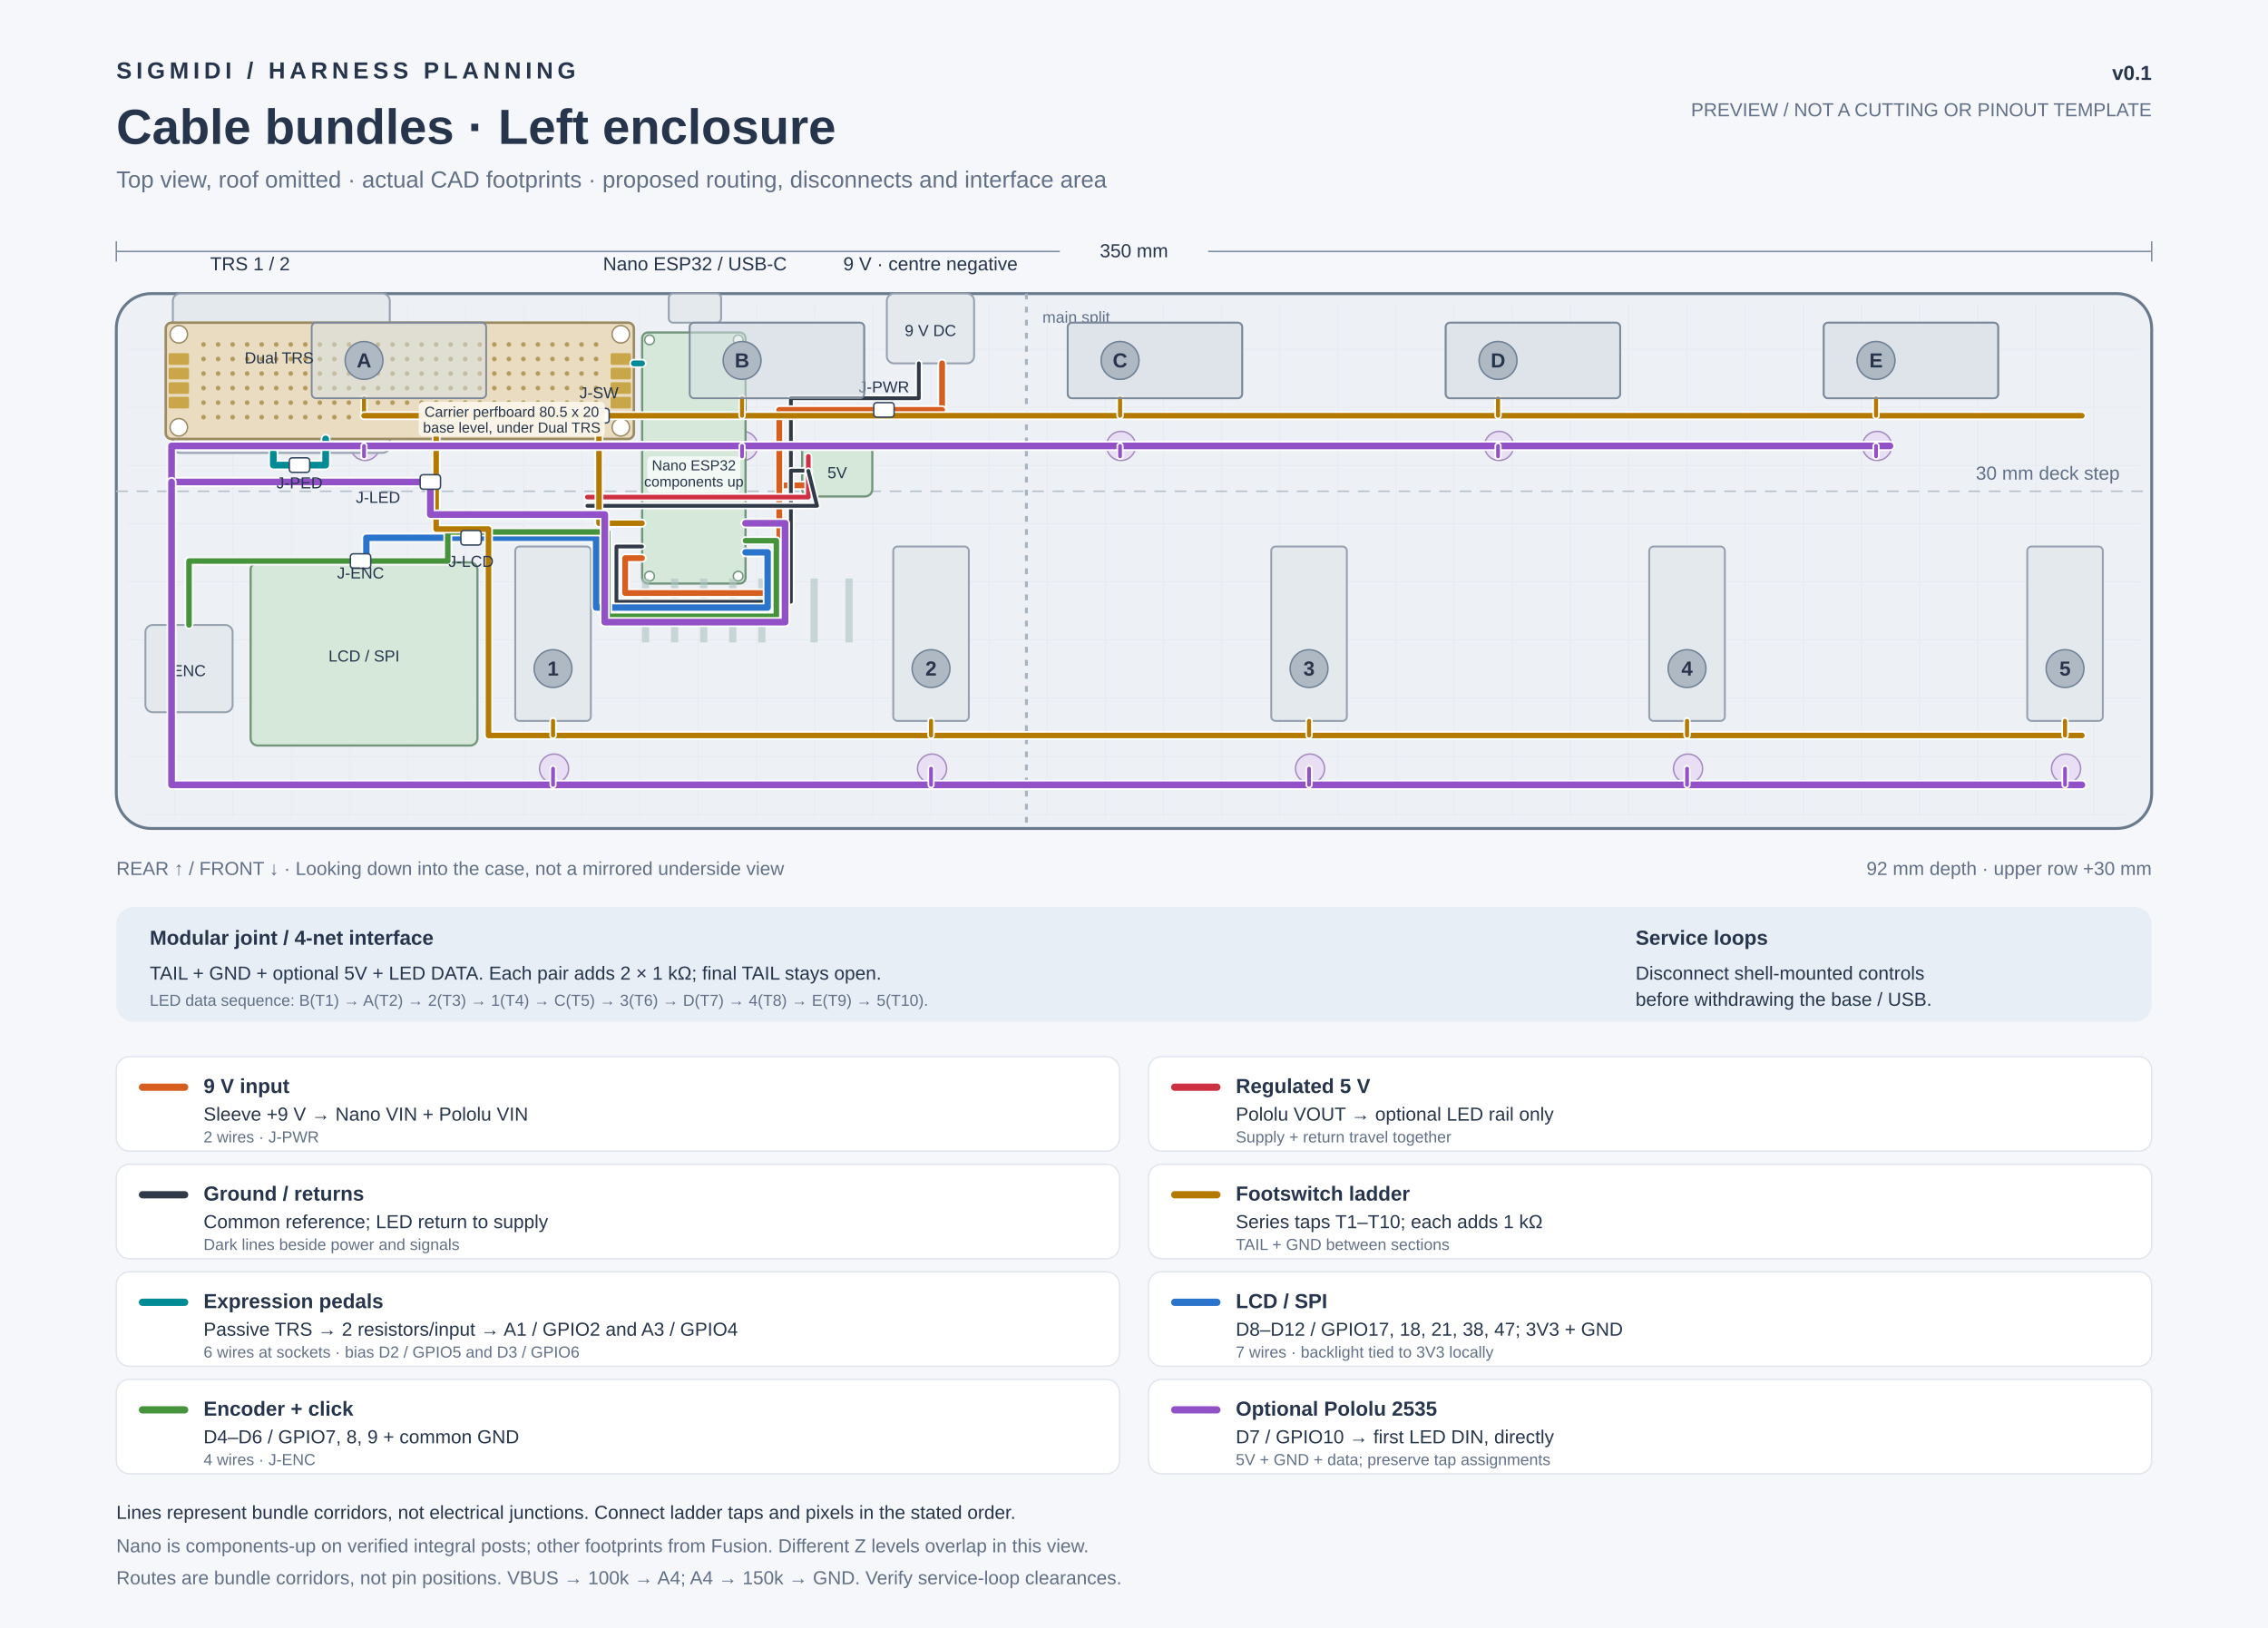
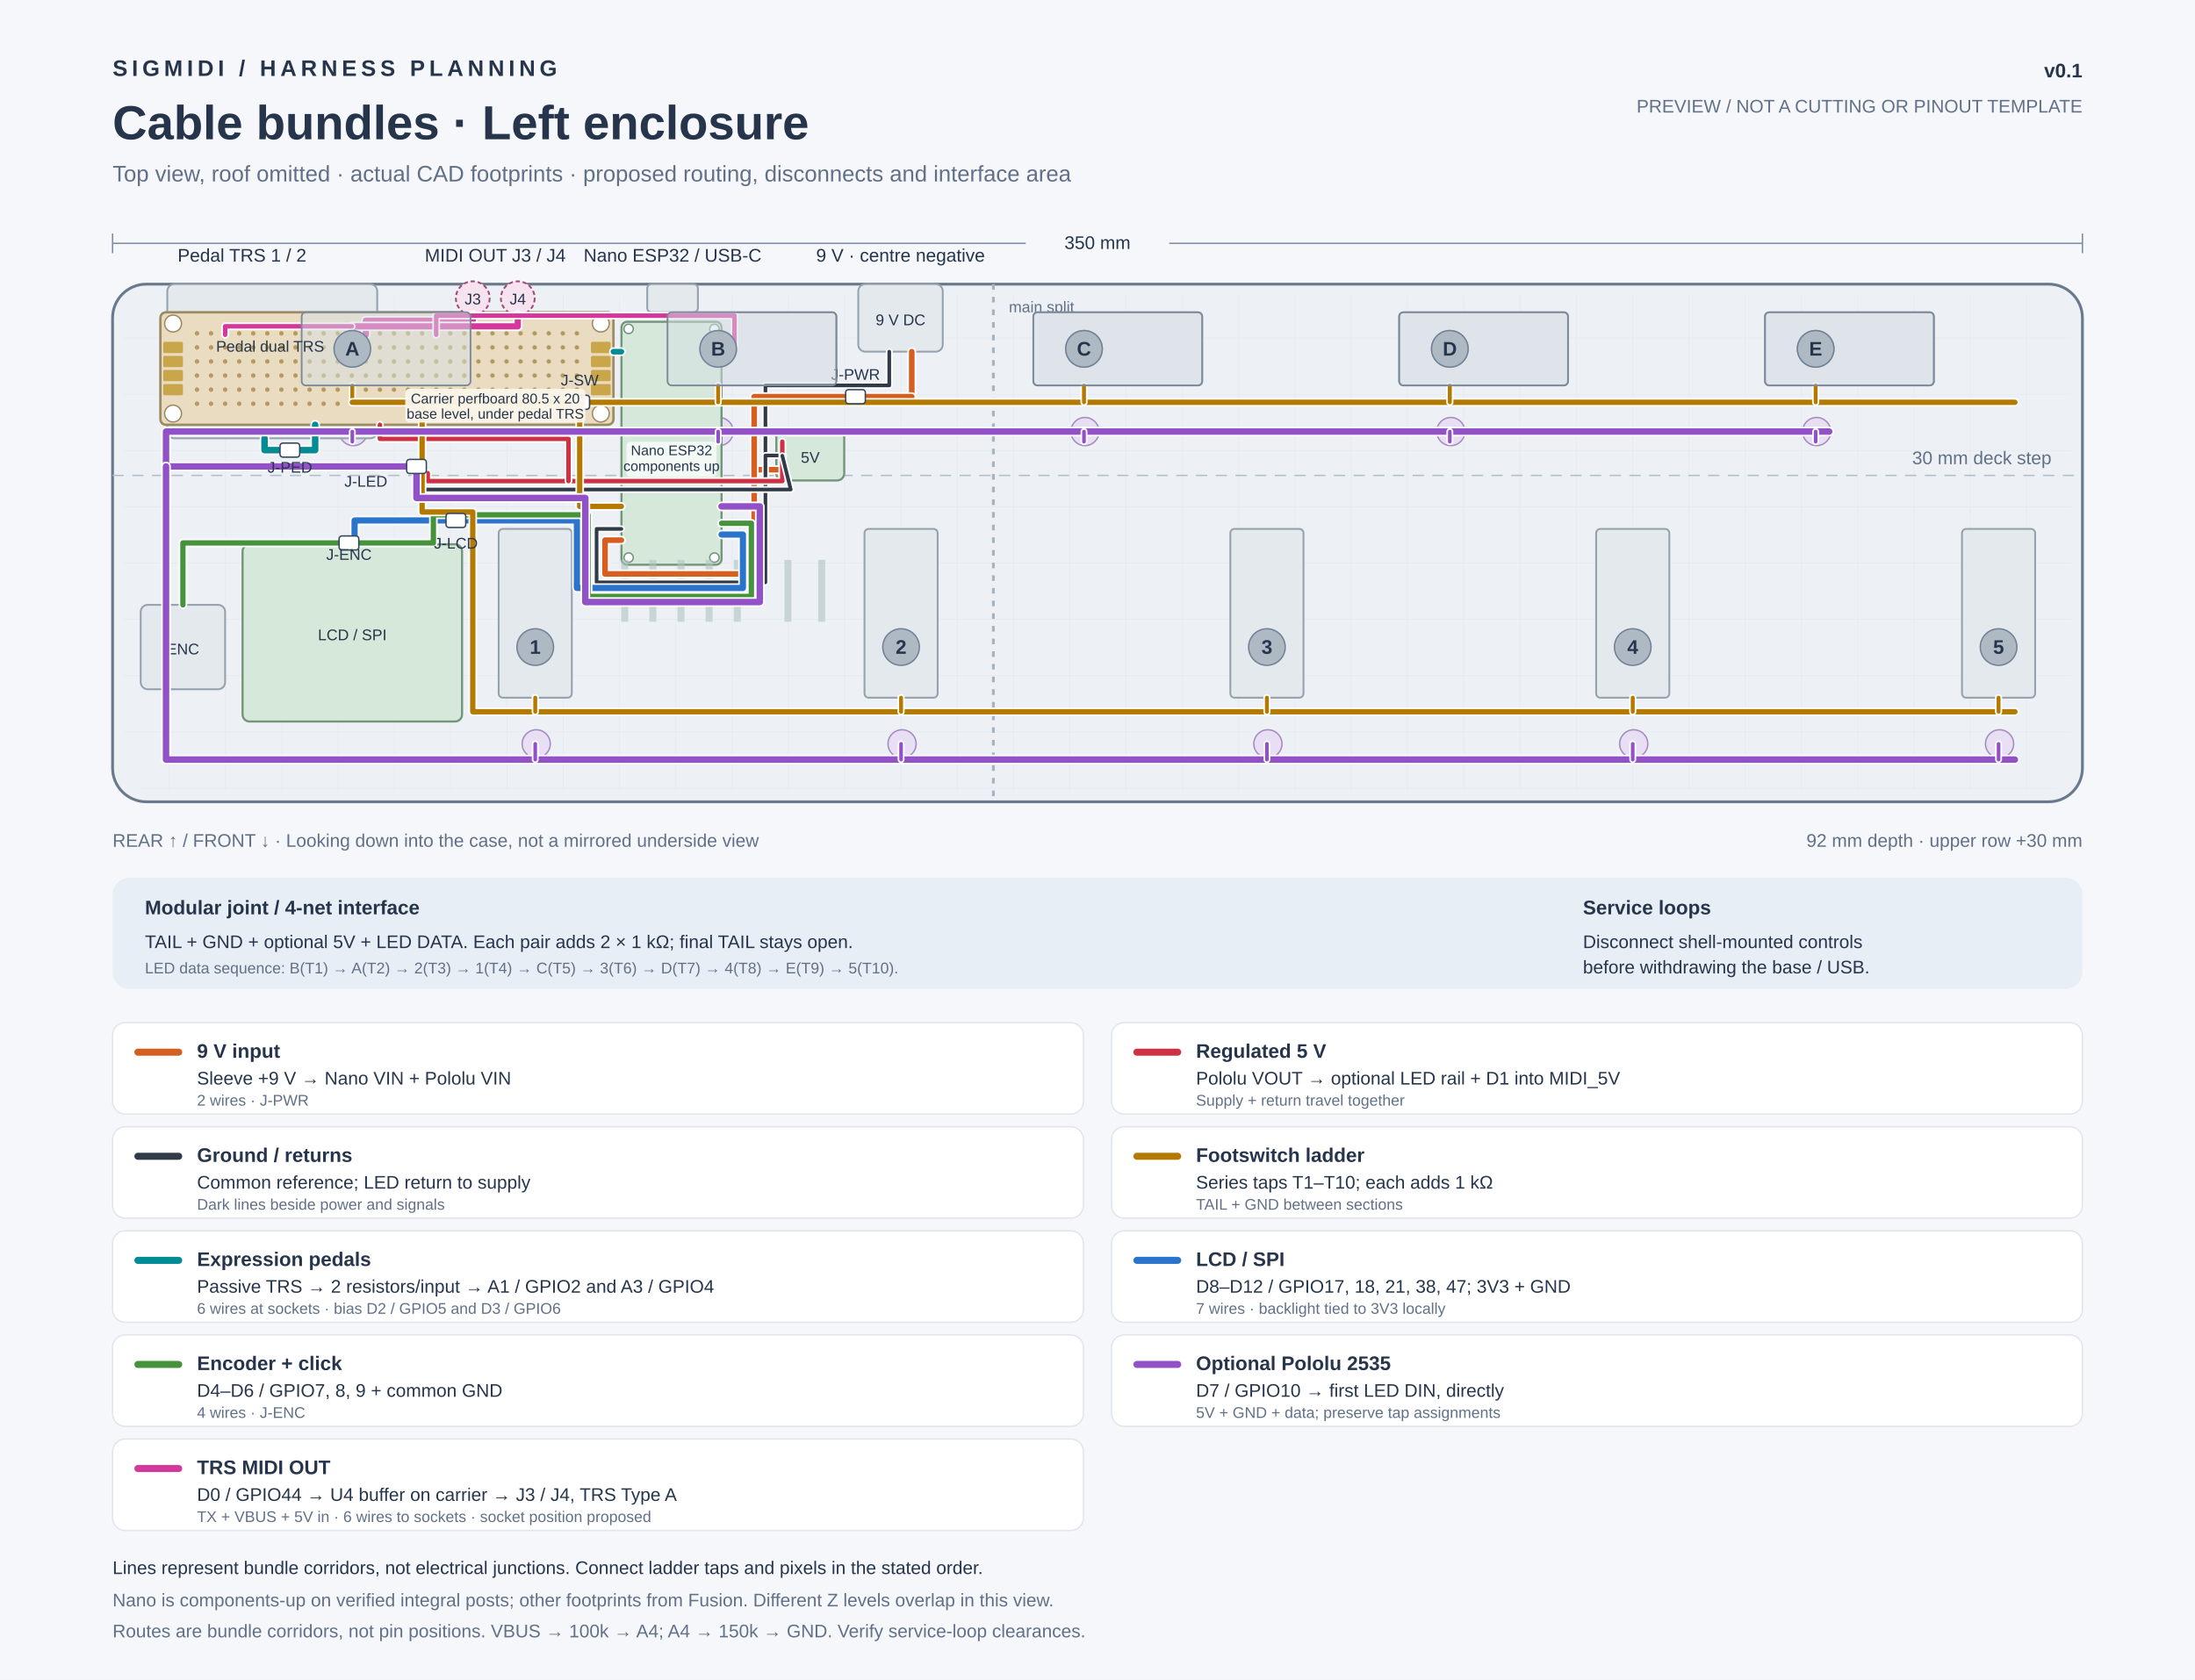
- <svg xmlns="http://www.w3.org/2000/svg" width="1560" height="1120" viewBox="0 0 1560 1120" role="img" aria-labelledby="title desc">
+ <svg xmlns="http://www.w3.org/2000/svg" width="1560" height="1194" viewBox="0 0 1560 1194" role="img" aria-labelledby="title desc">
  <defs>
    <pattern id="grid" width="40" height="40" patternUnits="userSpaceOnUse">
      <path d="M40 0H0V40" fill="none" stroke="#e2e7ed" stroke-width=".65" />
    </pattern>
  </defs>
  <style>text{font-family:Arial,sans-serif;fill:#26354b}.tiny{font-size:11px}.nano-label{font-size:10px}.small{font-size:13px}.medium{font-size:16px}.label{font-size:14px;font-weight:700}.wire{fill:none;stroke-linejoin:round;stroke-linecap:round}.body{fill:#e4e9ed;stroke:#96a1af;stroke-width:1.3}.board{fill:#d5e8da;stroke:#72957b;stroke-width:1.5}.dim{fill:none;stroke:#7f8da0;stroke-width:1}.muted{fill:#617087}.route.dimmed{opacity:.08}.route{transition:opacity .15s}</style>
-   <rect width="1560" height="1120" fill="#f5f7fa" />
+   <rect width="1560" height="1194" fill="#f5f7fa" />
  <text x="80" y="54" font-size="16" font-weight="700" letter-spacing="3" fill="#19836b">SIGMIDI / HARNESS PLANNING</text>
  <text x="80" y="99" font-size="34" font-weight="700">Cable bundles · Left enclosure</text>
  <text x="80" y="129" class="medium muted">Top view, roof omitted · actual CAD footprints · proposed routing, disconnects and interface area</text>
  <text x="1480" y="55" text-anchor="end" class="label">v0.1</text>
  <text x="1480" y="80" text-anchor="end" class="small muted">PREVIEW / NOT A CUTTING OR PINOUT TEMPLATE</text>
  <path d="M80 173H1480 M80 166V180 M1480 166V180" class="dim" />
  <rect x="729" y="158" width="102" height="27" fill="#f5f7fa" />
  <text x="780" y="177" text-anchor="middle" class="small">350 mm</text>
  <rect x="80" y="202" width="1400" height="368" rx="24" fill="#edf1f5" stroke="#697a8d" stroke-width="2" />
  <rect x="88" y="210" width="1384" height="352" rx="18" fill="url(#grid)" />
  <path d="M80 338H1480" stroke="#b2bec9" stroke-dasharray="8 6" />
  <text x="1458" y="330" text-anchor="end" class="small muted">30 mm deck step</text>
  <path d="M706 202V570" stroke="#a8b3c1" stroke-width="2" stroke-dasharray="4 5" />
  <text x="717" y="222" class="tiny muted">main split</text>
  <rect x="1254.40" y="222.00" width="120.00" height="52.00" rx="3" class="body" />
  <circle cx="1290.4" cy="248.0" r="13" fill="#aeb9c4" stroke="#728296" />
  <text x="1290.40" y="252.80" text-anchor="middle" class="label">E</text>
  <rect x="994.40" y="222.00" width="120.00" height="52.00" rx="3" class="body" />
  <circle cx="1030.4" cy="248.0" r="13" fill="#aeb9c4" stroke="#728296" />
  <text x="1030.40" y="252.80" text-anchor="middle" class="label">D</text>
  <rect x="734.40" y="222.00" width="120.00" height="52.00" rx="3" class="body" />
  <circle cx="770.4" cy="248.0" r="13" fill="#aeb9c4" stroke="#728296" />
  <text x="770.40" y="252.80" text-anchor="middle" class="label">C</text>
  <rect x="474.40" y="222.00" width="120.00" height="52.00" rx="3" class="body" />
  <circle cx="510.4" cy="248.0" r="13" fill="#aeb9c4" stroke="#728296" />
  <text x="510.40" y="252.80" text-anchor="middle" class="label">B</text>
  <rect x="214.40" y="222.00" width="120.00" height="52.00" rx="3" class="body" />
  <circle cx="250.4" cy="248.0" r="13" fill="#aeb9c4" stroke="#728296" />
  <text x="250.40" y="252.80" text-anchor="middle" class="label">A</text>
  <rect x="1394.40" y="376.00" width="52.00" height="120.00" rx="3" class="body" />
  <circle cx="1420.4" cy="460.0" r="13" fill="#aeb9c4" stroke="#728296" />
  <text x="1420.40" y="464.80" text-anchor="middle" class="label">5</text>
  <rect x="1134.40" y="376.00" width="52.00" height="120.00" rx="3" class="body" />
  <circle cx="1160.4" cy="460.0" r="13" fill="#aeb9c4" stroke="#728296" />
  <text x="1160.40" y="464.80" text-anchor="middle" class="label">4</text>
  <rect x="874.40" y="376.00" width="52.00" height="120.00" rx="3" class="body" />
  <circle cx="900.4" cy="460.0" r="13" fill="#aeb9c4" stroke="#728296" />
  <text x="900.40" y="464.80" text-anchor="middle" class="label">3</text>
  <rect x="614.40" y="376.00" width="52.00" height="120.00" rx="3" class="body" />
  <circle cx="640.4" cy="460.0" r="13" fill="#aeb9c4" stroke="#728296" />
  <text x="640.40" y="464.80" text-anchor="middle" class="label">2</text>
  <rect x="354.40" y="376.00" width="52.00" height="120.00" rx="3" class="body" />
  <circle cx="380.4" cy="460.0" r="13" fill="#aeb9c4" stroke="#728296" />
  <text x="380.40" y="464.80" text-anchor="middle" class="label">1</text>
  <circle cx="1291.1" cy="306.8" r="10" fill="#e8dff4" stroke="#a58bc0" />
  <circle cx="1031.1" cy="306.8" r="10" fill="#e8dff4" stroke="#a58bc0" />
  <circle cx="771.1" cy="306.8" r="10" fill="#e8dff4" stroke="#a58bc0" />
  <circle cx="511.1" cy="306.8" r="10" fill="#e8dff4" stroke="#a58bc0" />
  <circle cx="251.1" cy="306.8" r="10" fill="#e8dff4" stroke="#a58bc0" />
  <circle cx="1421.1" cy="528.8" r="10" fill="#e8dff4" stroke="#a58bc0" />
  <circle cx="1161.1" cy="528.8" r="10" fill="#e8dff4" stroke="#a58bc0" />
  <circle cx="901.1" cy="528.8" r="10" fill="#e8dff4" stroke="#a58bc0" />
  <circle cx="641.1" cy="528.8" r="10" fill="#e8dff4" stroke="#a58bc0" />
  <circle cx="381.1" cy="528.8" r="10" fill="#e8dff4" stroke="#a58bc0" />
  <rect x="172.39" y="386.94" width="156.00" height="126.00" rx="5" class="board" />
  <text x="250.39" y="455.14" text-anchor="middle" class="tiny">LCD / SPI</text>
  <rect x="118.90" y="202.00" width="149.20" height="109.60" rx="5" class="body" />
-   <text x="193.50" y="262.00" text-anchor="middle" class="tiny">Dual TRS</text>
+   <text x="193.50" y="262.00" text-anchor="middle" class="tiny">Pedal TRS</text>
  <rect x="551.74" y="306.00" width="48.26" height="35.56" rx="5" class="board" />
  <text x="575.87" y="328.98" text-anchor="middle" class="tiny">5V</text>
  <rect x="100.00" y="430.00" width="60.00" height="60.00" rx="5" class="body" />
  <text x="130.00" y="465.20" text-anchor="middle" class="tiny">ENC</text>
  <rect x="609.98" y="202.00" width="60.04" height="48.00" rx="5" class="body" />
  <text x="640.00" y="231.20" text-anchor="middle" class="tiny">9 V DC</text>
  <rect x="441.69" y="228.75" width="71.12" height="172.72" rx="4" class="board" />
  <circle cx="446.767" cy="233.833" r="3.32" fill="white" stroke="#72957b" />
  <circle cx="507.727" cy="233.833" r="3.32" fill="white" stroke="#72957b" />
  <circle cx="446.767" cy="396.393" r="3.32" fill="white" stroke="#72957b" />
  <circle cx="507.727" cy="396.393" r="3.32" fill="white" stroke="#72957b" />
  <rect x="460.00" y="202.00" width="36.00" height="20.00" rx="3" class="body" />
  <text x="478.00" y="186.00" text-anchor="middle" class="small">Nano ESP32 / USB-C</text>
-   <text x="172.00" y="186.00" text-anchor="middle" class="small">TRS 1 / 2</text>
+   <text x="172.00" y="186.00" text-anchor="middle" class="small">Pedal TRS 1 / 2</text>
+   <text x="352.00" y="186.00" text-anchor="middle" class="small">MIDI OUT J3 / J4</text>
  <text x="640.00" y="186.00" text-anchor="middle" class="small">9 V · centre negative</text>
  <path d="M444 398V442" stroke="#adc3c1" stroke-width="5" opacity=".6" />
  <path d="M464 398V442" stroke="#adc3c1" stroke-width="5" opacity=".6" />
  <path d="M484 398V442" stroke="#adc3c1" stroke-width="5" opacity=".6" />
  <path d="M504 398V442" stroke="#adc3c1" stroke-width="5" opacity=".6" />
  <path d="M524 398V442" stroke="#adc3c1" stroke-width="5" opacity=".6" />
  <path d="M560 398V442" stroke="#adc3c1" stroke-width="5" opacity=".6" />
  <path d="M584 398V442" stroke="#adc3c1" stroke-width="5" opacity=".6" />
  <rect x="114.0" y="222.0" width="322.0" height="80.0" rx="4" fill="#e9dcc0" stroke="#9c8a62" stroke-width="1.7" />
  <circle cx="140.00" cy="237.00" r="1.6" fill="#b49a5c" />
  <circle cx="140.00" cy="247.00" r="1.6" fill="#b49a5c" />
  <circle cx="140.00" cy="257.00" r="1.6" fill="#b49a5c" />
  <circle cx="140.00" cy="267.00" r="1.6" fill="#b49a5c" />
  <circle cx="140.00" cy="277.00" r="1.6" fill="#b49a5c" />
  <circle cx="140.00" cy="287.00" r="1.6" fill="#b49a5c" />
  <circle cx="150.00" cy="237.00" r="1.6" fill="#b49a5c" />
  <circle cx="150.00" cy="247.00" r="1.6" fill="#b49a5c" />
  <circle cx="150.00" cy="257.00" r="1.6" fill="#b49a5c" />
  <circle cx="150.00" cy="267.00" r="1.6" fill="#b49a5c" />
  <circle cx="150.00" cy="277.00" r="1.6" fill="#b49a5c" />
  <circle cx="150.00" cy="287.00" r="1.6" fill="#b49a5c" />
  <circle cx="160.00" cy="237.00" r="1.6" fill="#b49a5c" />
  <circle cx="160.00" cy="247.00" r="1.6" fill="#b49a5c" />
  <circle cx="160.00" cy="257.00" r="1.6" fill="#b49a5c" />
  <circle cx="160.00" cy="267.00" r="1.6" fill="#b49a5c" />
  <circle cx="160.00" cy="277.00" r="1.6" fill="#b49a5c" />
  <circle cx="160.00" cy="287.00" r="1.6" fill="#b49a5c" />
  <circle cx="170.00" cy="237.00" r="1.6" fill="#b49a5c" />
  <circle cx="170.00" cy="247.00" r="1.6" fill="#b49a5c" />
  <circle cx="170.00" cy="257.00" r="1.6" fill="#b49a5c" />
  <circle cx="170.00" cy="267.00" r="1.6" fill="#b49a5c" />
  <circle cx="170.00" cy="277.00" r="1.6" fill="#b49a5c" />
  <circle cx="170.00" cy="287.00" r="1.6" fill="#b49a5c" />
  <circle cx="180.00" cy="237.00" r="1.6" fill="#b49a5c" />
  <circle cx="180.00" cy="247.00" r="1.6" fill="#b49a5c" />
  <circle cx="180.00" cy="257.00" r="1.6" fill="#b49a5c" />
  <circle cx="180.00" cy="267.00" r="1.6" fill="#b49a5c" />
  <circle cx="180.00" cy="277.00" r="1.6" fill="#b49a5c" />
  <circle cx="180.00" cy="287.00" r="1.6" fill="#b49a5c" />
  <circle cx="190.00" cy="237.00" r="1.6" fill="#b49a5c" />
  <circle cx="190.00" cy="247.00" r="1.6" fill="#b49a5c" />
  <circle cx="190.00" cy="257.00" r="1.6" fill="#b49a5c" />
  <circle cx="190.00" cy="267.00" r="1.6" fill="#b49a5c" />
  <circle cx="190.00" cy="277.00" r="1.6" fill="#b49a5c" />
  <circle cx="190.00" cy="287.00" r="1.6" fill="#b49a5c" />
  <circle cx="200.00" cy="237.00" r="1.6" fill="#b49a5c" />
  <circle cx="200.00" cy="247.00" r="1.6" fill="#b49a5c" />
  <circle cx="200.00" cy="257.00" r="1.6" fill="#b49a5c" />
  <circle cx="200.00" cy="267.00" r="1.6" fill="#b49a5c" />
  <circle cx="200.00" cy="277.00" r="1.6" fill="#b49a5c" />
  <circle cx="200.00" cy="287.00" r="1.6" fill="#b49a5c" />
  <circle cx="210.00" cy="237.00" r="1.6" fill="#b49a5c" />
  <circle cx="210.00" cy="247.00" r="1.6" fill="#b49a5c" />
  <circle cx="210.00" cy="257.00" r="1.6" fill="#b49a5c" />
  <circle cx="210.00" cy="267.00" r="1.6" fill="#b49a5c" />
  <circle cx="210.00" cy="277.00" r="1.6" fill="#b49a5c" />
  <circle cx="210.00" cy="287.00" r="1.6" fill="#b49a5c" />
  <circle cx="220.00" cy="237.00" r="1.6" fill="#b49a5c" />
  <circle cx="220.00" cy="247.00" r="1.6" fill="#b49a5c" />
  <circle cx="220.00" cy="257.00" r="1.6" fill="#b49a5c" />
  <circle cx="220.00" cy="267.00" r="1.6" fill="#b49a5c" />
  <circle cx="220.00" cy="277.00" r="1.6" fill="#b49a5c" />
  <circle cx="220.00" cy="287.00" r="1.6" fill="#b49a5c" />
  <circle cx="230.00" cy="237.00" r="1.6" fill="#b49a5c" />
  <circle cx="230.00" cy="247.00" r="1.6" fill="#b49a5c" />
  <circle cx="230.00" cy="257.00" r="1.6" fill="#b49a5c" />
  <circle cx="230.00" cy="267.00" r="1.6" fill="#b49a5c" />
  <circle cx="230.00" cy="277.00" r="1.6" fill="#b49a5c" />
  <circle cx="230.00" cy="287.00" r="1.6" fill="#b49a5c" />
  <circle cx="240.00" cy="237.00" r="1.6" fill="#b49a5c" />
  <circle cx="240.00" cy="247.00" r="1.6" fill="#b49a5c" />
  <circle cx="240.00" cy="257.00" r="1.6" fill="#b49a5c" />
  <circle cx="240.00" cy="267.00" r="1.6" fill="#b49a5c" />
  <circle cx="240.00" cy="277.00" r="1.6" fill="#b49a5c" />
  <circle cx="240.00" cy="287.00" r="1.6" fill="#b49a5c" />
  <circle cx="250.00" cy="237.00" r="1.6" fill="#b49a5c" />
  <circle cx="250.00" cy="247.00" r="1.6" fill="#b49a5c" />
  <circle cx="250.00" cy="257.00" r="1.6" fill="#b49a5c" />
  <circle cx="250.00" cy="267.00" r="1.6" fill="#b49a5c" />
  <circle cx="250.00" cy="277.00" r="1.6" fill="#b49a5c" />
  <circle cx="250.00" cy="287.00" r="1.6" fill="#b49a5c" />
  <circle cx="260.00" cy="237.00" r="1.6" fill="#b49a5c" />
  <circle cx="260.00" cy="247.00" r="1.6" fill="#b49a5c" />
  <circle cx="260.00" cy="257.00" r="1.6" fill="#b49a5c" />
  <circle cx="260.00" cy="267.00" r="1.6" fill="#b49a5c" />
  <circle cx="260.00" cy="277.00" r="1.6" fill="#b49a5c" />
  <circle cx="260.00" cy="287.00" r="1.6" fill="#b49a5c" />
  <circle cx="270.00" cy="237.00" r="1.6" fill="#b49a5c" />
  <circle cx="270.00" cy="247.00" r="1.6" fill="#b49a5c" />
  <circle cx="270.00" cy="257.00" r="1.6" fill="#b49a5c" />
  <circle cx="270.00" cy="267.00" r="1.6" fill="#b49a5c" />
  <circle cx="270.00" cy="277.00" r="1.6" fill="#b49a5c" />
  <circle cx="270.00" cy="287.00" r="1.6" fill="#b49a5c" />
  <circle cx="280.00" cy="237.00" r="1.6" fill="#b49a5c" />
  <circle cx="280.00" cy="247.00" r="1.6" fill="#b49a5c" />
  <circle cx="280.00" cy="257.00" r="1.6" fill="#b49a5c" />
  <circle cx="280.00" cy="267.00" r="1.6" fill="#b49a5c" />
  <circle cx="280.00" cy="277.00" r="1.6" fill="#b49a5c" />
  <circle cx="280.00" cy="287.00" r="1.6" fill="#b49a5c" />
  <circle cx="290.00" cy="237.00" r="1.6" fill="#b49a5c" />
  <circle cx="290.00" cy="247.00" r="1.6" fill="#b49a5c" />
  <circle cx="290.00" cy="257.00" r="1.6" fill="#b49a5c" />
  <circle cx="290.00" cy="267.00" r="1.6" fill="#b49a5c" />
  <circle cx="290.00" cy="277.00" r="1.6" fill="#b49a5c" />
  <circle cx="290.00" cy="287.00" r="1.6" fill="#b49a5c" />
  <circle cx="300.00" cy="237.00" r="1.6" fill="#b49a5c" />
  <circle cx="300.00" cy="247.00" r="1.6" fill="#b49a5c" />
  <circle cx="300.00" cy="257.00" r="1.6" fill="#b49a5c" />
  <circle cx="300.00" cy="267.00" r="1.6" fill="#b49a5c" />
  <circle cx="300.00" cy="277.00" r="1.6" fill="#b49a5c" />
  <circle cx="300.00" cy="287.00" r="1.6" fill="#b49a5c" />
  <circle cx="310.00" cy="237.00" r="1.6" fill="#b49a5c" />
  <circle cx="310.00" cy="247.00" r="1.6" fill="#b49a5c" />
  <circle cx="310.00" cy="257.00" r="1.6" fill="#b49a5c" />
  <circle cx="310.00" cy="267.00" r="1.6" fill="#b49a5c" />
  <circle cx="310.00" cy="277.00" r="1.6" fill="#b49a5c" />
  <circle cx="310.00" cy="287.00" r="1.6" fill="#b49a5c" />
  <circle cx="320.00" cy="237.00" r="1.6" fill="#b49a5c" />
  <circle cx="320.00" cy="247.00" r="1.6" fill="#b49a5c" />
  <circle cx="320.00" cy="257.00" r="1.6" fill="#b49a5c" />
  <circle cx="320.00" cy="267.00" r="1.6" fill="#b49a5c" />
  <circle cx="320.00" cy="277.00" r="1.6" fill="#b49a5c" />
  <circle cx="320.00" cy="287.00" r="1.6" fill="#b49a5c" />
  <circle cx="330.00" cy="237.00" r="1.6" fill="#b49a5c" />
  <circle cx="330.00" cy="247.00" r="1.6" fill="#b49a5c" />
  <circle cx="330.00" cy="257.00" r="1.6" fill="#b49a5c" />
  <circle cx="330.00" cy="267.00" r="1.6" fill="#b49a5c" />
  <circle cx="330.00" cy="277.00" r="1.6" fill="#b49a5c" />
  <circle cx="330.00" cy="287.00" r="1.6" fill="#b49a5c" />
  <circle cx="340.00" cy="237.00" r="1.6" fill="#b49a5c" />
  <circle cx="340.00" cy="247.00" r="1.6" fill="#b49a5c" />
  <circle cx="340.00" cy="257.00" r="1.6" fill="#b49a5c" />
  <circle cx="340.00" cy="267.00" r="1.6" fill="#b49a5c" />
  <circle cx="340.00" cy="277.00" r="1.6" fill="#b49a5c" />
  <circle cx="340.00" cy="287.00" r="1.6" fill="#b49a5c" />
  <circle cx="350.00" cy="237.00" r="1.6" fill="#b49a5c" />
  <circle cx="350.00" cy="247.00" r="1.6" fill="#b49a5c" />
  <circle cx="350.00" cy="257.00" r="1.6" fill="#b49a5c" />
  <circle cx="350.00" cy="267.00" r="1.6" fill="#b49a5c" />
  <circle cx="350.00" cy="277.00" r="1.6" fill="#b49a5c" />
  <circle cx="350.00" cy="287.00" r="1.6" fill="#b49a5c" />
  <circle cx="360.00" cy="237.00" r="1.6" fill="#b49a5c" />
  <circle cx="360.00" cy="247.00" r="1.6" fill="#b49a5c" />
  <circle cx="360.00" cy="257.00" r="1.6" fill="#b49a5c" />
  <circle cx="360.00" cy="267.00" r="1.6" fill="#b49a5c" />
  <circle cx="360.00" cy="277.00" r="1.6" fill="#b49a5c" />
  <circle cx="360.00" cy="287.00" r="1.6" fill="#b49a5c" />
  <circle cx="370.00" cy="237.00" r="1.6" fill="#b49a5c" />
  <circle cx="370.00" cy="247.00" r="1.6" fill="#b49a5c" />
  <circle cx="370.00" cy="257.00" r="1.6" fill="#b49a5c" />
  <circle cx="370.00" cy="267.00" r="1.6" fill="#b49a5c" />
  <circle cx="370.00" cy="277.00" r="1.6" fill="#b49a5c" />
  <circle cx="370.00" cy="287.00" r="1.6" fill="#b49a5c" />
  <circle cx="380.00" cy="237.00" r="1.6" fill="#b49a5c" />
  <circle cx="380.00" cy="247.00" r="1.6" fill="#b49a5c" />
  <circle cx="380.00" cy="257.00" r="1.6" fill="#b49a5c" />
  <circle cx="380.00" cy="267.00" r="1.6" fill="#b49a5c" />
  <circle cx="380.00" cy="277.00" r="1.6" fill="#b49a5c" />
  <circle cx="380.00" cy="287.00" r="1.6" fill="#b49a5c" />
  <circle cx="390.00" cy="237.00" r="1.6" fill="#b49a5c" />
  <circle cx="390.00" cy="247.00" r="1.6" fill="#b49a5c" />
  <circle cx="390.00" cy="257.00" r="1.6" fill="#b49a5c" />
  <circle cx="390.00" cy="267.00" r="1.6" fill="#b49a5c" />
  <circle cx="390.00" cy="277.00" r="1.6" fill="#b49a5c" />
  <circle cx="390.00" cy="287.00" r="1.6" fill="#b49a5c" />
  <circle cx="400.00" cy="237.00" r="1.6" fill="#b49a5c" />
  <circle cx="400.00" cy="247.00" r="1.6" fill="#b49a5c" />
  <circle cx="400.00" cy="257.00" r="1.6" fill="#b49a5c" />
  <circle cx="400.00" cy="267.00" r="1.6" fill="#b49a5c" />
  <circle cx="400.00" cy="277.00" r="1.6" fill="#b49a5c" />
  <circle cx="400.00" cy="287.00" r="1.6" fill="#b49a5c" />
  <circle cx="410.00" cy="237.00" r="1.6" fill="#b49a5c" />
  <circle cx="410.00" cy="247.00" r="1.6" fill="#b49a5c" />
  <circle cx="410.00" cy="257.00" r="1.6" fill="#b49a5c" />
  <circle cx="410.00" cy="267.00" r="1.6" fill="#b49a5c" />
  <circle cx="410.00" cy="277.00" r="1.6" fill="#b49a5c" />
  <circle cx="410.00" cy="287.00" r="1.6" fill="#b49a5c" />
  <circle cx="123.0" cy="230.0" r="6.0" fill="white" stroke="#9c8a62" />
  <circle cx="123.0" cy="294.0" r="6.0" fill="white" stroke="#9c8a62" />
  <rect x="116.0" y="243.0" width="14.0" height="8" rx="1" fill="#c9a64a" />
  <rect x="116.0" y="253.0" width="14.0" height="8" rx="1" fill="#c9a64a" />
  <rect x="116.0" y="263.0" width="14.0" height="8" rx="1" fill="#c9a64a" />
  <rect x="116.0" y="273.0" width="14.0" height="8" rx="1" fill="#c9a64a" />
  <circle cx="427.0" cy="230.0" r="6.0" fill="white" stroke="#9c8a62" />
  <circle cx="427.0" cy="294.0" r="6.0" fill="white" stroke="#9c8a62" />
  <rect x="420.0" y="243.0" width="14.0" height="8" rx="1" fill="#c9a64a" />
  <rect x="420.0" y="253.0" width="14.0" height="8" rx="1" fill="#c9a64a" />
  <rect x="420.0" y="263.0" width="14.0" height="8" rx="1" fill="#c9a64a" />
  <rect x="420.0" y="273.0" width="14.0" height="8" rx="1" fill="#c9a64a" />
  <g class="route" data-bundle="dc">
    <polyline points="648.00,250.00 648.00,282.00 536.00,282.00 536.00,333.92 556.84,333.92" class="wire" stroke="#fff" stroke-width="6.3" />
    <polyline points="648.00,250.00 648.00,282.00 536.00,282.00 536.00,333.92 556.84,333.92" class="wire" stroke="#d65e21" stroke-width="4" />
  </g>
  <g class="route" data-bundle="ground">
    <polyline points="632.00,250.00 632.00,274.00 544.00,274.00 544.00,323.80 556.84,323.80" class="wire" stroke="#fff" stroke-width="4.9" />
    <polyline points="632.00,250.00 632.00,274.00 544.00,274.00 544.00,323.80 556.84,323.80" class="wire" stroke="#303a48" stroke-width="2.6" />
  </g>
  <g class="route" data-bundle="dc">
    <polyline points="648.00,282.00 536.00,282.00 536.00,408.00 430.00,408.00 430.00,384.00 441.60,384.00" class="wire" stroke="#fff" stroke-width="6.3" />
    <polyline points="648.00,282.00 536.00,282.00 536.00,408.00 430.00,408.00 430.00,384.00 441.60,384.00" class="wire" stroke="#d65e21" stroke-width="4" />
  </g>
  <g class="route" data-bundle="ground">
    <polyline points="556.84,323.80 544.00,323.80 544.00,414.00 424.00,414.00 424.00,376.00 441.60,376.00" class="wire" stroke="#fff" stroke-width="4.9" />
    <polyline points="556.84,323.80 544.00,323.80 544.00,414.00 424.00,414.00 424.00,376.00 441.60,376.00" class="wire" stroke="#303a48" stroke-width="2.6" />
  </g>
  <g class="route" data-bundle="supply">
-     <polyline points="556.00,314.00 556.00,342.00 404.00,342.00" class="wire" stroke="#fff" stroke-width="5.5" />
-     <polyline points="556.00,314.00 556.00,342.00 404.00,342.00" class="wire" stroke="#cf3144" stroke-width="3.2" />
+     <polyline points="556.00,314.00 556.00,342.00 304.00,342.00 304.00,336.40" class="wire" stroke="#fff" stroke-width="5.5" />
+     <polyline points="556.00,314.00 556.00,342.00 304.00,342.00 304.00,336.40" class="wire" stroke="#cf3144" stroke-width="3.2" />
  </g>
  <g class="route" data-bundle="ground">
-     <polyline points="556.00,324.00 562.00,348.00 404.00,348.00" class="wire" stroke="#fff" stroke-width="4.9" />
-     <polyline points="556.00,324.00 562.00,348.00 404.00,348.00" class="wire" stroke="#303a48" stroke-width="2.6" />
+     <polyline points="556.00,324.00 562.00,348.00 300.00,348.00 300.00,336.40" class="wire" stroke="#fff" stroke-width="4.9" />
+     <polyline points="556.00,324.00 562.00,348.00 300.00,348.00 300.00,336.40" class="wire" stroke="#303a48" stroke-width="2.6" />
  </g>
  <g class="route" data-bundle="pedal">
    <polyline points="188.00,311.60 188.00,320.00 224.00,320.00 224.00,302.00" class="wire" stroke="#fff" stroke-width="6.9" />
    <polyline points="188.00,311.60 188.00,320.00 224.00,320.00 224.00,302.00" class="wire" stroke="#008b95" stroke-width="4.6" />
  </g>
  <g class="route" data-bundle="pedal">
    <polyline points="436.00,250.00 441.60,250.00" class="wire" stroke="#fff" stroke-width="6.3" />
    <polyline points="436.00,250.00 441.60,250.00" class="wire" stroke="#008b95" stroke-width="4.0" />
+   </g>
+   <circle cx="336" cy="212.0" r="12" fill="#f7e3ef" stroke="#a34a7d" stroke-width="1.3" stroke-dasharray="3 2" />
+   <text x="336.00" y="216.40" text-anchor="middle" class="tiny">J3</text>
+   <circle cx="368" cy="212.0" r="12" fill="#f7e3ef" stroke="#a34a7d" stroke-width="1.3" stroke-dasharray="3 2" />
+   <text x="368.00" y="216.40" text-anchor="middle" class="tiny">J4</text>
+   <g class="route" data-bundle="midi">
+     <polyline points="260.00,238.00 260.00,228.00 336.00,228.00 336.00,224.00" class="wire" stroke="#fff" stroke-width="6.7" />
+     <polyline points="260.00,238.00 260.00,228.00 336.00,228.00 336.00,224.00" class="wire" stroke="#d4389a" stroke-width="4.4" />
+   </g>
+   <g class="route" data-bundle="midi">
+     <polyline points="250.00,238.00 250.00,232.00 368.00,232.00 368.00,224.00" class="wire" stroke="#fff" stroke-width="6.7" />
+     <polyline points="250.00,238.00 250.00,232.00 368.00,232.00 368.00,224.00" class="wire" stroke="#d4389a" stroke-width="4.4" />
+   </g>
+   <g class="route" data-bundle="midi">
+     <polyline points="160.00,238.00 160.00,232.00 250.00,232.00" class="wire" stroke="#fff" stroke-width="5.5" />
+     <polyline points="160.00,238.00 160.00,232.00 250.00,232.00" class="wire" stroke="#d4389a" stroke-width="3.2" />
+   </g>
+   <g class="route" data-bundle="midi">
+     <polyline points="512.80,246.00 522.00,246.00 522.00,224.40 310.00,224.40 310.00,238.00" class="wire" stroke="#fff" stroke-width="5.5" />
+     <polyline points="512.80,246.00 522.00,246.00 522.00,224.40 310.00,224.40 310.00,238.00" class="wire" stroke="#d4389a" stroke-width="3.2" />
+   </g>
+   <g class="route" data-bundle="supply">
+     <polyline points="404.00,342.00 404.00,312.00 270.00,312.00 270.00,302.00" class="wire" stroke="#fff" stroke-width="5.5" />
+     <polyline points="404.00,342.00 404.00,312.00 270.00,312.00 270.00,302.00" class="wire" stroke="#cf3144" stroke-width="3.2" />
  </g>
  <g class="route" data-bundle="display">
    <polyline points="512.80,380.00 528.00,380.00 528.00,418.00 410.00,418.00 410.00,370.00 252.00,370.00 252.00,386.92" class="wire" stroke="#fff" stroke-width="6.7" />
    <polyline points="512.80,380.00 528.00,380.00 528.00,418.00 410.00,418.00 410.00,370.00 252.00,370.00 252.00,386.92" class="wire" stroke="#2b74cc" stroke-width="4.4" />
  </g>
  <g class="route" data-bundle="encoder">
    <polyline points="130.00,430.00 130.00,386.00 308.00,386.00 308.00,366.00 418.00,366.00 418.00,424.00 534.00,424.00 534.00,372.00 512.80,372.00" class="wire" stroke="#fff" stroke-width="6.1" />
    <polyline points="130.00,430.00 130.00,386.00 308.00,386.00 308.00,366.00 418.00,366.00 418.00,424.00 534.00,424.00 534.00,372.00 512.80,372.00" class="wire" stroke="#45933b" stroke-width="3.8" />
  </g>
  <g class="route" data-bundle="ladder">
    <polyline points="441.60,360.00 412.00,360.00 412.00,286.00 1432.00,286.00" class="wire" stroke="#fff" stroke-width="6.1" />
    <polyline points="441.60,360.00 412.00,360.00 412.00,286.00 1432.00,286.00" class="wire" stroke="#b47a00" stroke-width="3.8" />
  </g>
  <g class="route" data-bundle="ladder">
    <polyline points="412.00,286.00 300.00,286.00 300.00,364.00 336.00,364.00 336.00,506.00 1432.00,506.00" class="wire" stroke="#fff" stroke-width="6.1" />
    <polyline points="412.00,286.00 300.00,286.00 300.00,364.00 336.00,364.00 336.00,506.00 1432.00,506.00" class="wire" stroke="#b47a00" stroke-width="3.8" />
  </g>
  <g class="route" data-bundle="ladder">
    <polyline points="250.40,274.00 250.40,286.00" class="wire" stroke="#fff" stroke-width="5.1" />
    <polyline points="250.40,274.00 250.40,286.00" class="wire" stroke="#b47a00" stroke-width="2.8" />
  </g>
  <g class="route" data-bundle="ladder">
    <polyline points="510.40,274.00 510.40,286.00" class="wire" stroke="#fff" stroke-width="5.1" />
    <polyline points="510.40,274.00 510.40,286.00" class="wire" stroke="#b47a00" stroke-width="2.8" />
  </g>
  <g class="route" data-bundle="ladder">
    <polyline points="770.40,274.00 770.40,286.00" class="wire" stroke="#fff" stroke-width="5.1" />
    <polyline points="770.40,274.00 770.40,286.00" class="wire" stroke="#b47a00" stroke-width="2.8" />
  </g>
  <g class="route" data-bundle="ladder">
    <polyline points="1030.40,274.00 1030.40,286.00" class="wire" stroke="#fff" stroke-width="5.1" />
    <polyline points="1030.40,274.00 1030.40,286.00" class="wire" stroke="#b47a00" stroke-width="2.8" />
  </g>
  <g class="route" data-bundle="ladder">
    <polyline points="1290.40,274.00 1290.40,286.00" class="wire" stroke="#fff" stroke-width="5.1" />
    <polyline points="1290.40,274.00 1290.40,286.00" class="wire" stroke="#b47a00" stroke-width="2.8" />
  </g>
  <g class="route" data-bundle="ladder">
    <polyline points="380.40,496.00 380.40,506.00" class="wire" stroke="#fff" stroke-width="5.1" />
    <polyline points="380.40,496.00 380.40,506.00" class="wire" stroke="#b47a00" stroke-width="2.8" />
  </g>
  <g class="route" data-bundle="ladder">
    <polyline points="640.40,496.00 640.40,506.00" class="wire" stroke="#fff" stroke-width="5.1" />
    <polyline points="640.40,496.00 640.40,506.00" class="wire" stroke="#b47a00" stroke-width="2.8" />
  </g>
  <g class="route" data-bundle="ladder">
    <polyline points="900.40,496.00 900.40,506.00" class="wire" stroke="#fff" stroke-width="5.1" />
    <polyline points="900.40,496.00 900.40,506.00" class="wire" stroke="#b47a00" stroke-width="2.8" />
  </g>
  <g class="route" data-bundle="ladder">
    <polyline points="1160.40,496.00 1160.40,506.00" class="wire" stroke="#fff" stroke-width="5.1" />
    <polyline points="1160.40,496.00 1160.40,506.00" class="wire" stroke="#b47a00" stroke-width="2.8" />
  </g>
  <g class="route" data-bundle="ladder">
    <polyline points="1420.40,496.00 1420.40,506.00" class="wire" stroke="#fff" stroke-width="5.1" />
    <polyline points="1420.40,496.00 1420.40,506.00" class="wire" stroke="#b47a00" stroke-width="2.8" />
  </g>
  <g class="route" data-bundle="ladder">
    <polyline points="250.40,286.00 340.00,286.00" class="wire" stroke="#fff" stroke-width="6.1" />
    <polyline points="250.40,286.00 340.00,286.00" class="wire" stroke="#b47a00" stroke-width="3.8" />
  </g>
  <g class="route" data-bundle="led">
    <polyline points="512.80,360.00 540.00,360.00 540.00,428.00 416.00,428.00 416.00,354.00 296.00,354.00 296.00,331.60 118.00,331.60 118.00,306.80 1300.00,306.80" class="wire" stroke="#fff" stroke-width="6.9" />
    <polyline points="512.80,360.00 540.00,360.00 540.00,428.00 416.00,428.00 416.00,354.00 296.00,354.00 296.00,331.60 118.00,331.60 118.00,306.80 1300.00,306.80" class="wire" stroke="#9251c7" stroke-width="4.6" />
  </g>
  <g class="route" data-bundle="led">
    <polyline points="118.00,331.60 118.00,540.00 1432.00,540.00" class="wire" stroke="#fff" stroke-width="6.9" />
    <polyline points="118.00,331.60 118.00,540.00 1432.00,540.00" class="wire" stroke="#9251c7" stroke-width="4.6" />
  </g>
  <g class="route" data-bundle="led">
    <polyline points="250.40,306.80 250.40,314.00" class="wire" stroke="#fff" stroke-width="4.9" />
    <polyline points="250.40,306.80 250.40,314.00" class="wire" stroke="#9251c7" stroke-width="2.6" />
  </g>
  <g class="route" data-bundle="led">
    <polyline points="510.40,306.80 510.40,314.00" class="wire" stroke="#fff" stroke-width="4.9" />
    <polyline points="510.40,306.80 510.40,314.00" class="wire" stroke="#9251c7" stroke-width="2.6" />
  </g>
  <g class="route" data-bundle="led">
    <polyline points="770.40,306.80 770.40,314.00" class="wire" stroke="#fff" stroke-width="4.9" />
    <polyline points="770.40,306.80 770.40,314.00" class="wire" stroke="#9251c7" stroke-width="2.6" />
  </g>
  <g class="route" data-bundle="led">
    <polyline points="1030.40,306.80 1030.40,314.00" class="wire" stroke="#fff" stroke-width="4.9" />
    <polyline points="1030.40,306.80 1030.40,314.00" class="wire" stroke="#9251c7" stroke-width="2.6" />
  </g>
  <g class="route" data-bundle="led">
    <polyline points="1290.40,306.80 1290.40,314.00" class="wire" stroke="#fff" stroke-width="4.9" />
    <polyline points="1290.40,306.80 1290.40,314.00" class="wire" stroke="#9251c7" stroke-width="2.6" />
  </g>
  <g class="route" data-bundle="led">
    <polyline points="380.40,540.00 380.40,528.80" class="wire" stroke="#fff" stroke-width="4.9" />
    <polyline points="380.40,540.00 380.40,528.80" class="wire" stroke="#9251c7" stroke-width="2.6" />
  </g>
  <g class="route" data-bundle="led">
    <polyline points="640.40,540.00 640.40,528.80" class="wire" stroke="#fff" stroke-width="4.9" />
    <polyline points="640.40,540.00 640.40,528.80" class="wire" stroke="#9251c7" stroke-width="2.6" />
  </g>
  <g class="route" data-bundle="led">
    <polyline points="900.40,540.00 900.40,528.80" class="wire" stroke="#fff" stroke-width="4.9" />
    <polyline points="900.40,540.00 900.40,528.80" class="wire" stroke="#9251c7" stroke-width="2.6" />
  </g>
  <g class="route" data-bundle="led">
    <polyline points="1160.40,540.00 1160.40,528.80" class="wire" stroke="#fff" stroke-width="4.9" />
    <polyline points="1160.40,540.00 1160.40,528.80" class="wire" stroke="#9251c7" stroke-width="2.6" />
  </g>
  <g class="route" data-bundle="led">
    <polyline points="1420.40,540.00 1420.40,528.80" class="wire" stroke="#fff" stroke-width="4.9" />
    <polyline points="1420.40,540.00 1420.40,528.80" class="wire" stroke="#9251c7" stroke-width="2.6" />
  </g>
  <rect x="601" y="277" width="14" height="10" rx="2" fill="#fff" stroke="#34465c" />
  <text x="608.00" y="270.00" text-anchor="middle" class="tiny">J-PWR</text>
  <rect x="199.0" y="315.0" width="14" height="10" rx="2" fill="#fff" stroke="#34465c" />
  <text x="206.00" y="336.00" text-anchor="middle" class="tiny">J-PED</text>
  <rect x="317" y="365" width="14" height="10" rx="2" fill="#fff" stroke="#34465c" />
  <text x="324.00" y="390.00" text-anchor="middle" class="tiny">J-LCD</text>
  <rect x="241" y="381" width="14" height="10" rx="2" fill="#fff" stroke="#34465c" />
  <text x="248.00" y="398.00" text-anchor="middle" class="tiny">J-ENC</text>
  <rect x="405" y="281" width="14" height="10" rx="2" fill="#fff" stroke="#34465c" />
  <text x="412.00" y="274.00" text-anchor="middle" class="tiny">J-SW</text>
  <rect x="289" y="326.6" width="14" height="10" rx="2" fill="#fff" stroke="#34465c" />
  <text x="260.00" y="346.00" text-anchor="middle" class="tiny">J-LED</text>
  <rect x="214.4" y="222" width="120" height="52" rx="3" fill="#d9e0e7" fill-opacity=".5" stroke="#7b899a" stroke-width="1.2" />
  <circle cx="250.4" cy="248.0" r="13" fill="#aeb9c4" stroke="#728296" />
  <text x="250.40" y="252.80" text-anchor="middle" class="label">A</text>
  <rect x="474.4" y="222" width="120" height="52" rx="3" fill="#d9e0e7" fill-opacity=".5" stroke="#7b899a" stroke-width="1.2" />
  <circle cx="510.4" cy="248.0" r="13" fill="#aeb9c4" stroke="#728296" />
  <text x="510.40" y="252.80" text-anchor="middle" class="label">B</text>
  <rect x="734.4" y="222" width="120" height="52" rx="3" fill="#d9e0e7" fill-opacity=".5" stroke="#7b899a" stroke-width="1.2" />
  <circle cx="770.4" cy="248.0" r="13" fill="#aeb9c4" stroke="#728296" />
  <text x="770.40" y="252.80" text-anchor="middle" class="label">C</text>
  <rect x="994.4" y="222" width="120" height="52" rx="3" fill="#d9e0e7" fill-opacity=".5" stroke="#7b899a" stroke-width="1.2" />
  <circle cx="1030.4" cy="248.0" r="13" fill="#aeb9c4" stroke="#728296" />
  <text x="1030.40" y="252.80" text-anchor="middle" class="label">D</text>
  <rect x="1254.4" y="222" width="120" height="52" rx="3" fill="#d9e0e7" fill-opacity=".5" stroke="#7b899a" stroke-width="1.2" />
  <circle cx="1290.4" cy="248.0" r="13" fill="#aeb9c4" stroke="#728296" />
  <text x="1290.40" y="252.80" text-anchor="middle" class="label">E</text>
  <rect x="288" y="276.4" width="128" height="24" rx="3" fill="#fbf6ea" fill-opacity=".95" />
  <text x="352.00" y="286.80" text-anchor="middle" class="nano-label">Carrier perfboard 80.5 x 20</text>
-   <text x="352.00" y="297.60" text-anchor="middle" class="nano-label">base level, under Dual TRS</text>
-   <text x="192.00" y="250.00" text-anchor="middle" class="tiny">Dual TRS</text>
+   <text x="352.00" y="297.60" text-anchor="middle" class="nano-label">base level, under pedal TRS</text>
+   <text x="192.00" y="250.00" text-anchor="middle" class="tiny">Pedal dual TRS</text>
  <rect x="445.247" y="314" width="64" height="25" rx="3" fill="#f5faf7" fill-opacity=".95" />
  <text x="477.25" y="323.60" text-anchor="middle" class="nano-label">Nano ESP32</text>
  <text x="477.25" y="334.80" text-anchor="middle" class="nano-label">components up</text>
  <text x="80" y="602" class="small muted">REAR ↑  /  FRONT ↓   ·   Looking down into the case, not a mirrored underside view</text>
  <text x="1480" y="602" text-anchor="end" class="small muted">92 mm depth · upper row +30 mm</text>
  <rect x="80" y="624" width="1400" height="79" rx="12" fill="#e8eef5" />
  <text x="103" y="650" class="label">Modular joint / 4-net interface</text>
  <text x="103" y="674" class="small">TAIL + GND + optional 5V + LED DATA. Each pair adds 2 × 1 kΩ; final TAIL stays open.</text>
  <text x="103" y="692" class="tiny muted">LED data sequence: B(T1) → A(T2) → 2(T3) → 1(T4) → C(T5) → 3(T6) → D(T7) → 4(T8) → E(T9) → 5(T10).</text>
  <text x="1125" y="650" class="label">Service loops</text>
  <text x="1125" y="674" class="small">Disconnect shell-mounted controls</text>
  <text x="1125" y="692" class="small">before withdrawing the base / USB.</text>
  <g data-legend="dc">
    <rect x="80" y="727" width="690" height="65" rx="9" fill="#fff" stroke="#e1e6ed" />
    <path d="M98 748H127" stroke="#d65e21" stroke-width="5" stroke-linecap="round" />
    <text x="140" y="752" class="label">9 V input</text>
    <text x="140" y="771" class="small">Sleeve +9 V → Nano VIN + Pololu VIN</text>
    <text x="140" y="786" class="tiny muted">2 wires · J-PWR</text>
  </g>
  <g data-legend="supply">
    <rect x="790" y="727" width="690" height="65" rx="9" fill="#fff" stroke="#e1e6ed" />
    <path d="M808 748H837" stroke="#cf3144" stroke-width="5" stroke-linecap="round" />
    <text x="850" y="752" class="label">Regulated 5 V</text>
-     <text x="850" y="771" class="small">Pololu VOUT → optional LED rail only</text>
+     <text x="850" y="771" class="small">Pololu VOUT → optional LED rail + D1 into MIDI_5V</text>
    <text x="850" y="786" class="tiny muted">Supply + return travel together</text>
  </g>
  <g data-legend="ground">
    <rect x="80" y="801" width="690" height="65" rx="9" fill="#fff" stroke="#e1e6ed" />
    <path d="M98 822H127" stroke="#303a48" stroke-width="5" stroke-linecap="round" />
    <text x="140" y="826" class="label">Ground / returns</text>
    <text x="140" y="845" class="small">Common reference; LED return to supply</text>
    <text x="140" y="860" class="tiny muted">Dark lines beside power and signals</text>
  </g>
  <g data-legend="ladder">
    <rect x="790" y="801" width="690" height="65" rx="9" fill="#fff" stroke="#e1e6ed" />
    <path d="M808 822H837" stroke="#b47a00" stroke-width="5" stroke-linecap="round" />
    <text x="850" y="826" class="label">Footswitch ladder</text>
    <text x="850" y="845" class="small">Series taps T1–T10; each adds 1 kΩ</text>
    <text x="850" y="860" class="tiny muted">TAIL + GND between sections</text>
  </g>
  <g data-legend="pedal">
    <rect x="80" y="875" width="690" height="65" rx="9" fill="#fff" stroke="#e1e6ed" />
    <path d="M98 896H127" stroke="#008b95" stroke-width="5" stroke-linecap="round" />
    <text x="140" y="900" class="label">Expression pedals</text>
    <text x="140" y="919" class="small">Passive TRS → 2 resistors/input → A1 / GPIO2 and A3 / GPIO4</text>
    <text x="140" y="934" class="tiny muted">6 wires at sockets · bias D2 / GPIO5 and D3 / GPIO6</text>
  </g>
  <g data-legend="display">
    <rect x="790" y="875" width="690" height="65" rx="9" fill="#fff" stroke="#e1e6ed" />
    <path d="M808 896H837" stroke="#2b74cc" stroke-width="5" stroke-linecap="round" />
    <text x="850" y="900" class="label">LCD / SPI</text>
    <text x="850" y="919" class="small">D8–D12 / GPIO17, 18, 21, 38, 47; 3V3 + GND</text>
    <text x="850" y="934" class="tiny muted">7 wires · backlight tied to 3V3 locally</text>
  </g>
  <g data-legend="encoder">
    <rect x="80" y="949" width="690" height="65" rx="9" fill="#fff" stroke="#e1e6ed" />
    <path d="M98 970H127" stroke="#45933b" stroke-width="5" stroke-linecap="round" />
    <text x="140" y="974" class="label">Encoder + click</text>
    <text x="140" y="993" class="small">D4–D6 / GPIO7, 8, 9 + common GND</text>
    <text x="140" y="1008" class="tiny muted">4 wires · J-ENC</text>
  </g>
  <g data-legend="led">
    <rect x="790" y="949" width="690" height="65" rx="9" fill="#fff" stroke="#e1e6ed" />
    <path d="M808 970H837" stroke="#9251c7" stroke-width="5" stroke-linecap="round" />
    <text x="850" y="974" class="label">Optional Pololu 2535</text>
    <text x="850" y="993" class="small">D7 / GPIO10 → first LED DIN, directly</text>
    <text x="850" y="1008" class="tiny muted">5V + GND + data; preserve tap assignments</text>
  </g>
-   <text x="80" y="1045" class="small">Lines represent bundle corridors, not electrical junctions. Connect ladder taps and pixels in the stated order.</text>
-   <text x="80" y="1068" class="small muted">Nano is components-up on verified integral posts; other footprints from Fusion. Different Z levels overlap in this view.</text>
-   <text x="80" y="1090" class="small muted">Routes are bundle corridors, not pin positions. VBUS → 100k → A4; A4 → 150k → GND. Verify service-loop clearances.</text>
+   <g data-legend="midi">
+     <rect x="80" y="1023" width="690" height="65" rx="9" fill="#fff" stroke="#e1e6ed" />
+     <path d="M98 1044H127" stroke="#d4389a" stroke-width="5" stroke-linecap="round" />
+     <text x="140" y="1048" class="label">TRS MIDI OUT</text>
+     <text x="140" y="1067" class="small">D0 / GPIO44 → U4 buffer on carrier → J3 / J4, TRS Type A</text>
+     <text x="140" y="1082" class="tiny muted">TX + VBUS + 5V in · 6 wires to sockets · socket position proposed</text>
+   </g>
+   <text x="80" y="1119" class="small">Lines represent bundle corridors, not electrical junctions. Connect ladder taps and pixels in the stated order.</text>
+   <text x="80" y="1142" class="small muted">Nano is components-up on verified integral posts; other footprints from Fusion. Different Z levels overlap in this view.</text>
+   <text x="80" y="1164" class="small muted">Routes are bundle corridors, not pin positions. VBUS → 100k → A4; A4 → 150k → GND. Verify service-loop clearances.</text>
</svg>
